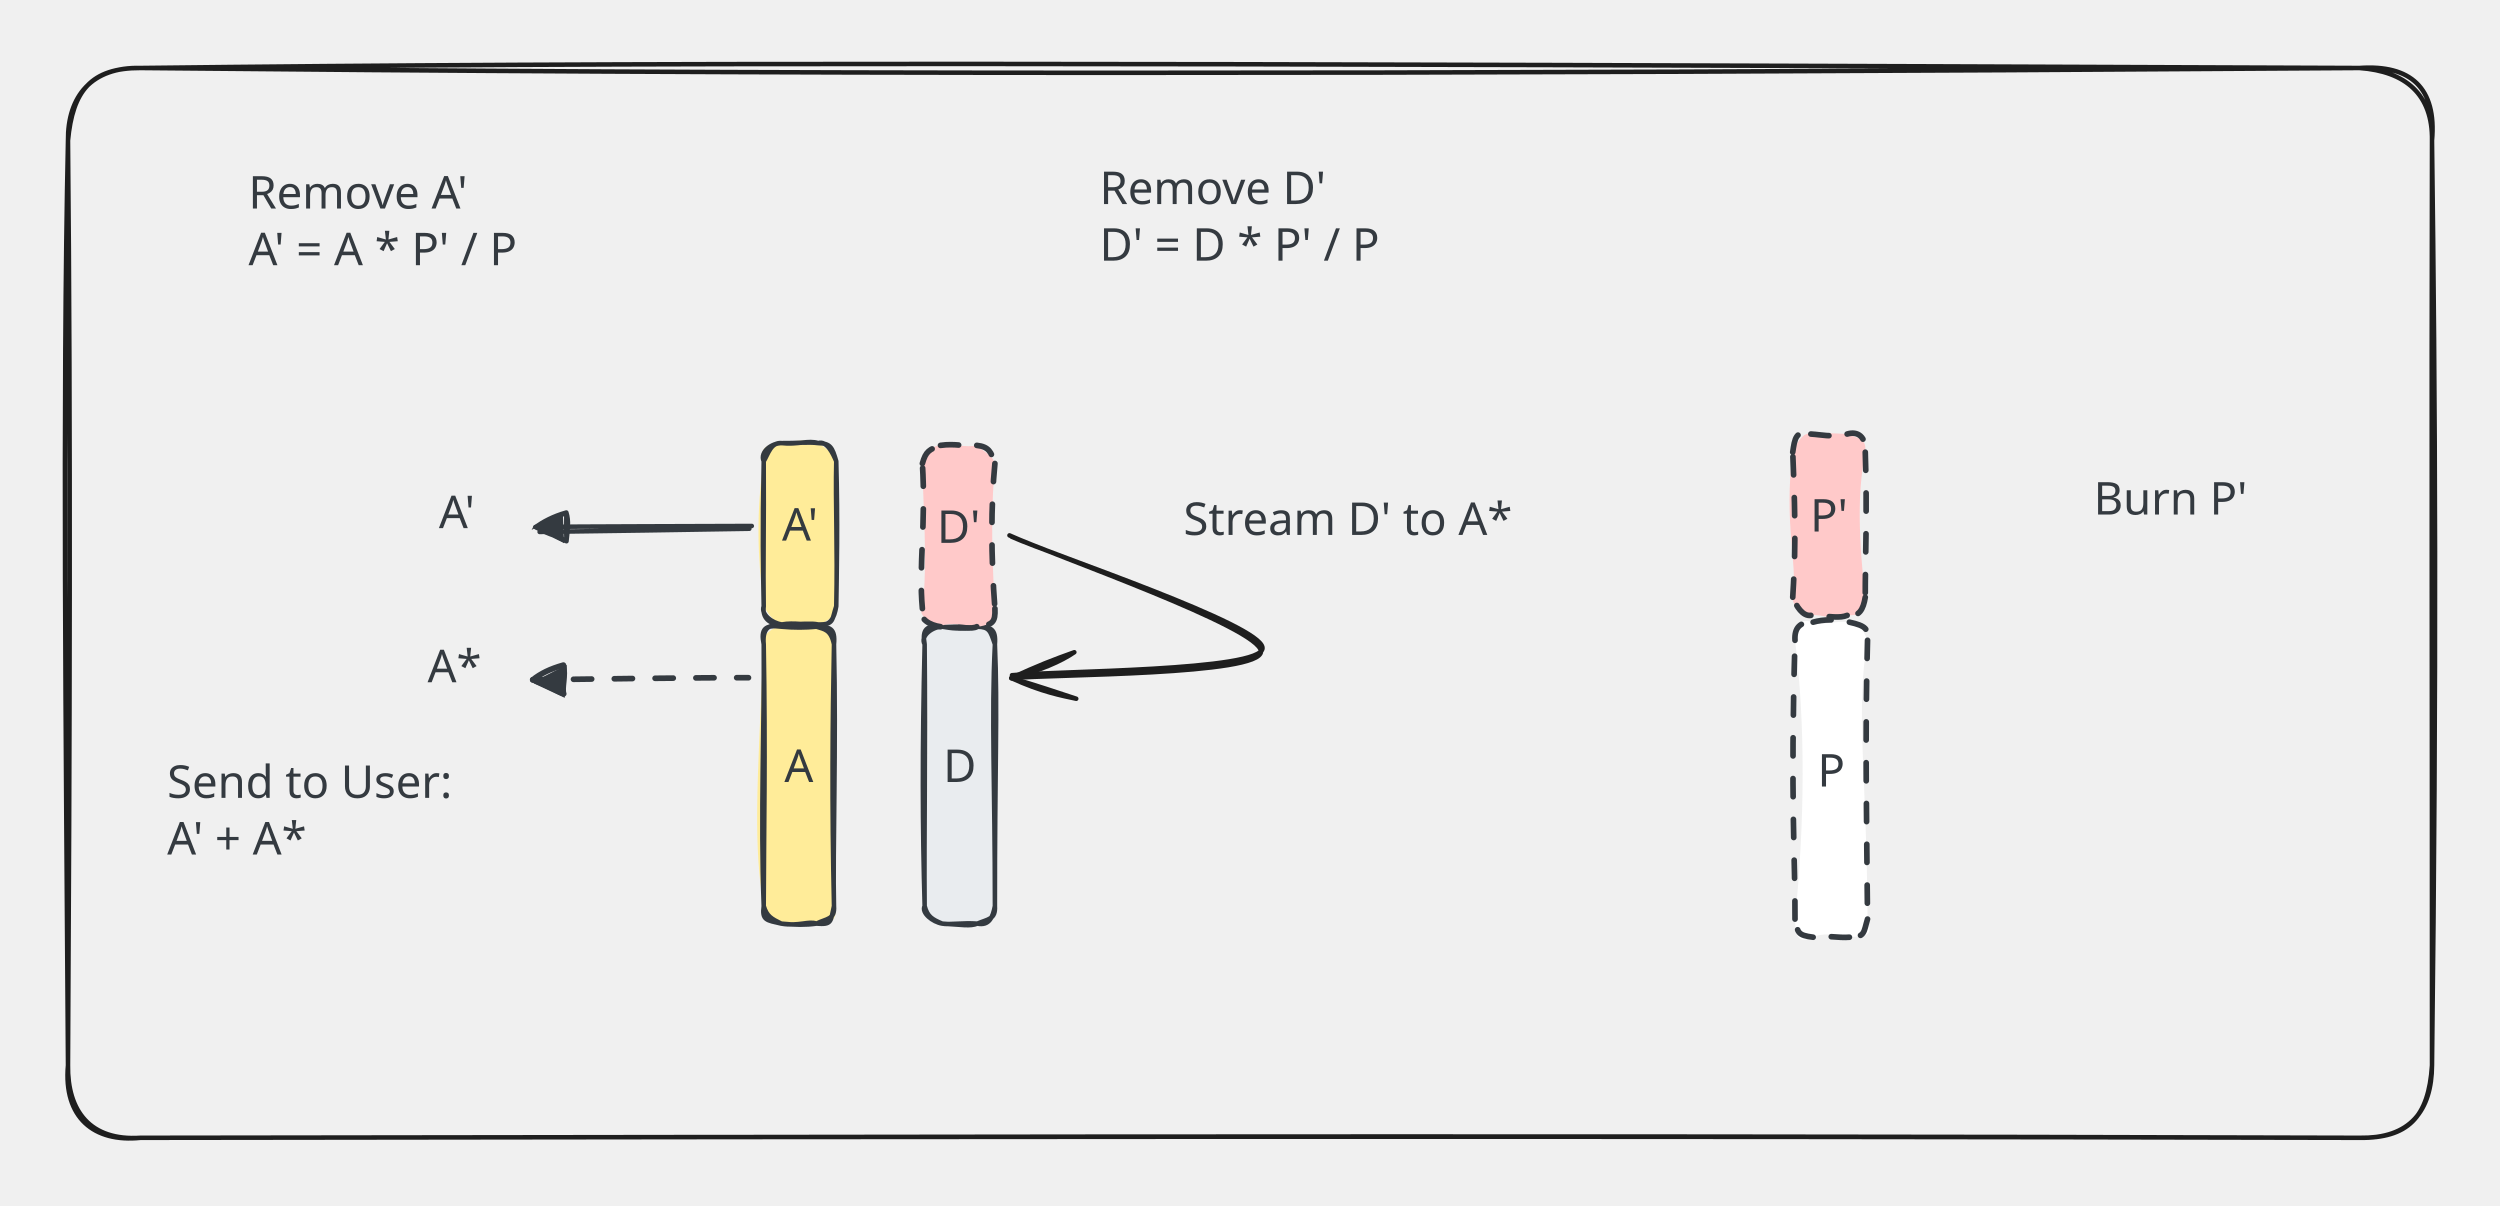
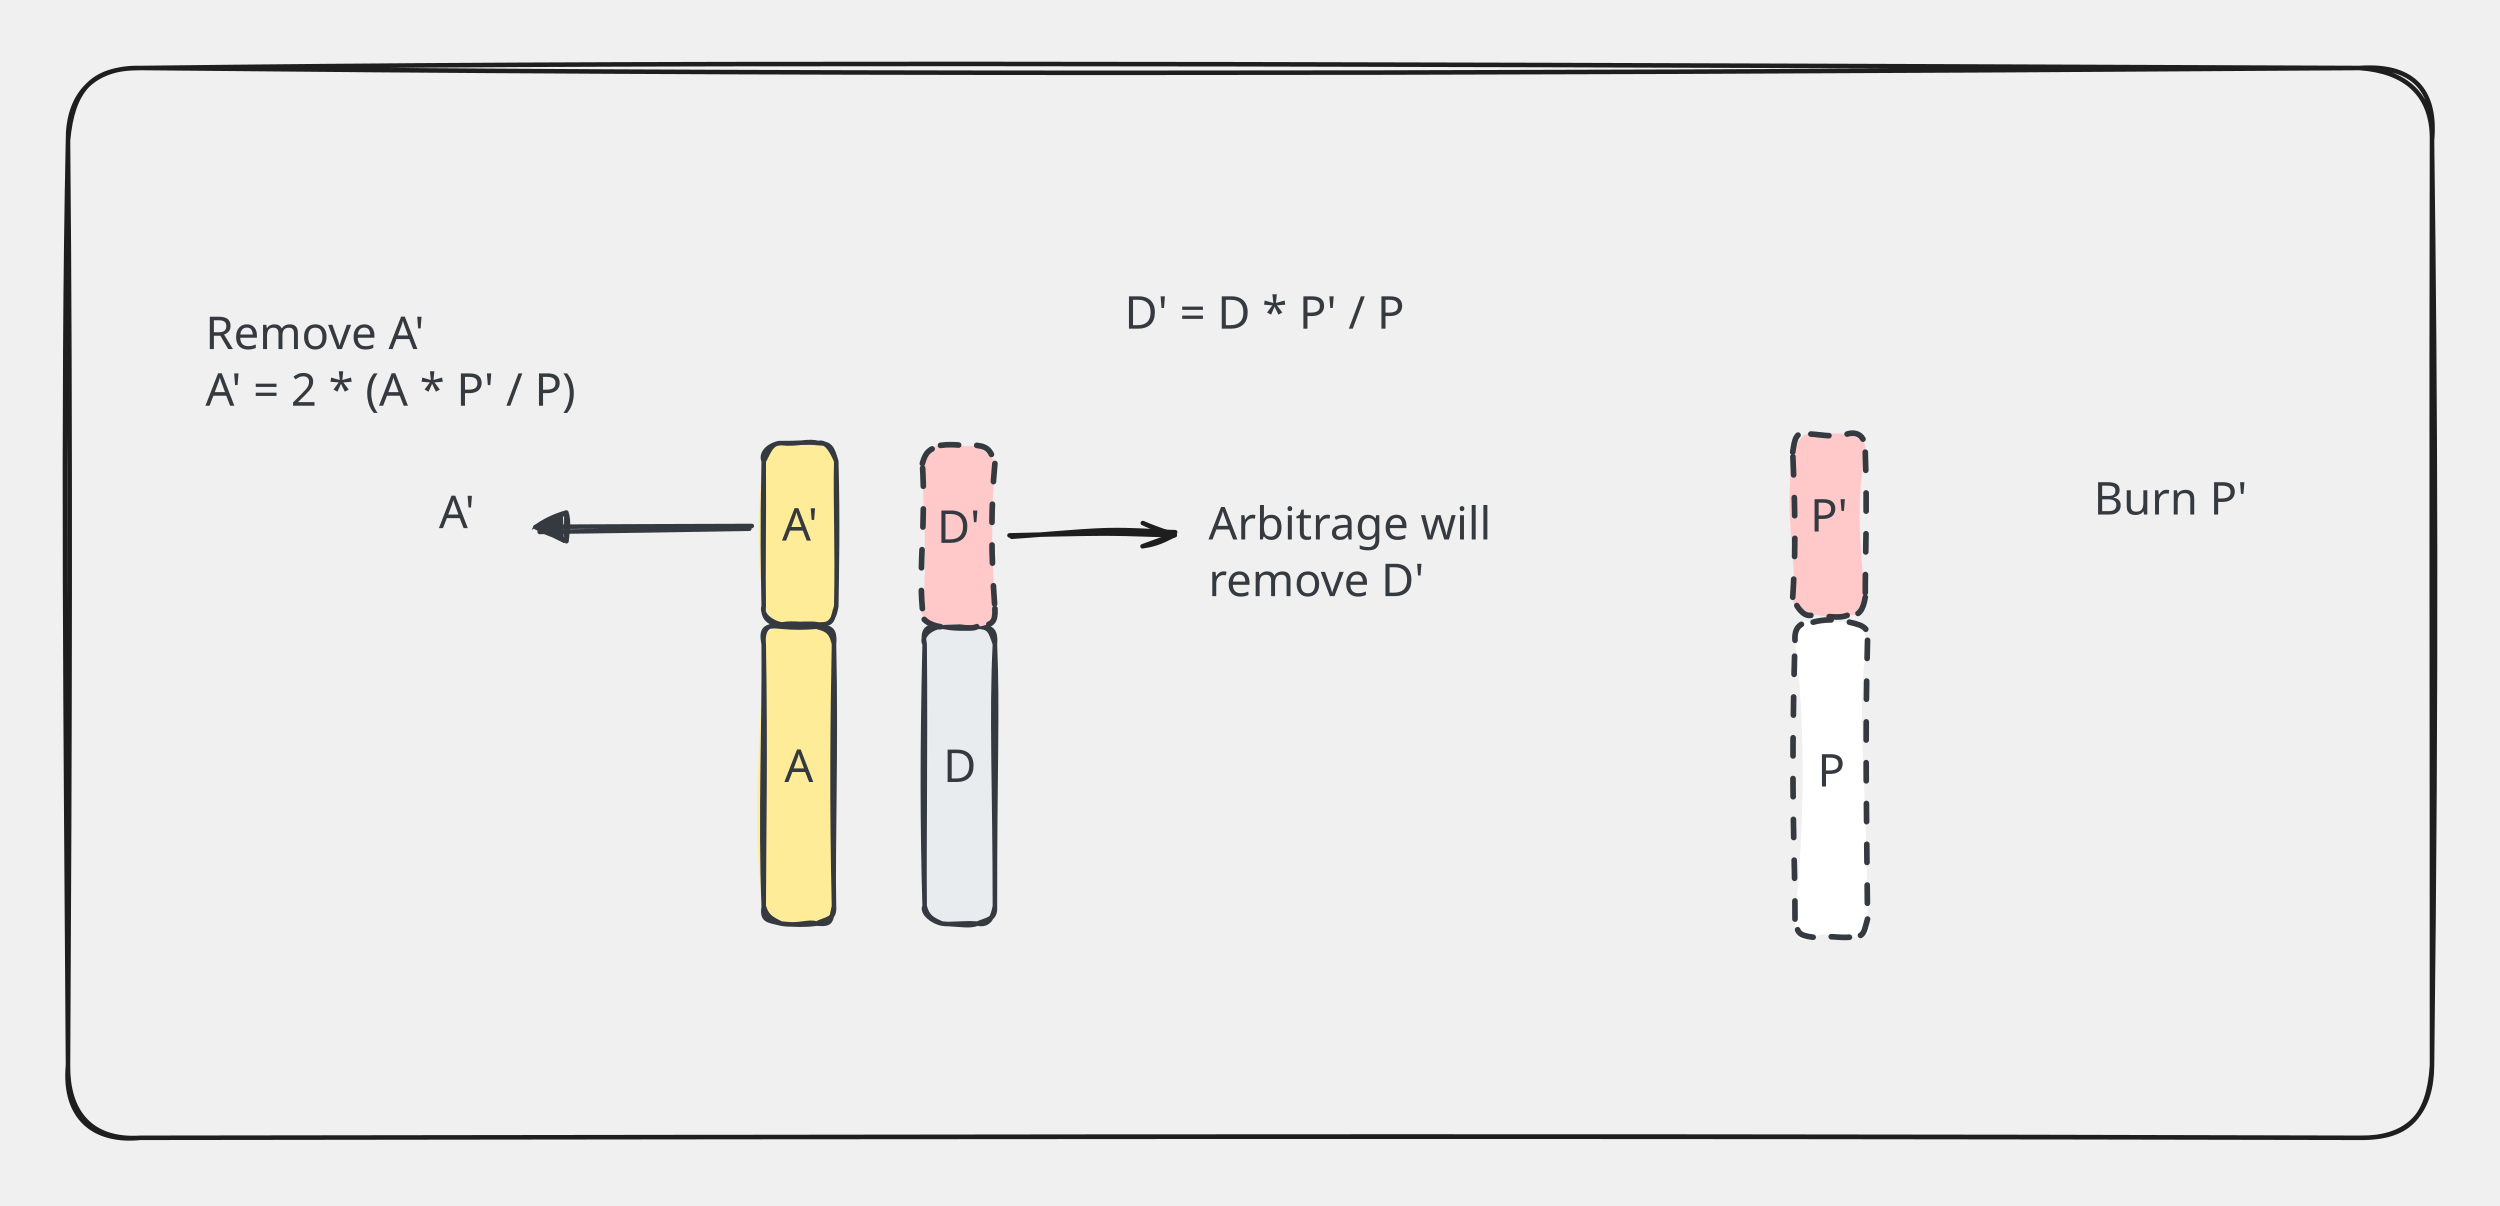
<svg xmlns="http://www.w3.org/2000/svg" version="1.1" viewBox="0 0 1103 532" width="2206" height="1064">
  
-   eyJ2ZXJzaW9uIjoiMSIsImVuY29kaW5nIjoiYnN0cmluZyIsImNvbXByZXNzZWQiOnRydWUsImVuY29kZWQiOiJ4nOVcXFtT4spcdTAwMTZ+91dQ7lx1MDAwN6v2XHUwMDE5M32/TNV5QNHR7Y1cdTAwMTGdUc/ZZUVcdTAwMTIgXG5cdIZ4wV3z3093VJJcdTAwMDBcdFx1MDAxMVx1MDAxM2TOMFUjdjrp1Z319bdu7T8rlcpqMOzbq18qq/Zj0+w6lm8+rH7S7fe2P3A8V11C4e9cdTAwMDPvzm+GPTtB0Fx1MDAxZnz5/Nns9422XHUwMDEzXFx53o3R9HrPt9ldu2e7wUB1/I/6vVL5J/w/NpBvN1x1MDAwM9Ntd+3whvBSNFx1MDAxNkR8vPXQc8NxmaRAXHUwMDEygcSogzOoqeFcdTAwMDLbUldbZndgR1d00+qPw1x1MDAwZSasfl9cdTAwMTNnW/y0L89cdTAwMWJcdTAwMDfgJlx1MDAxYbXldLuNYNhccqVcdTAwMWF4avLRtUHgezf2XHUwMDBmx1xuOq8rXHUwMDEwa0+7y/fu2lx1MDAxZNdcdTAwMWXo2cNRq9c3m04w1G1cdTAwMDCMWp+X4EslannUk8TAkJhIySlcdTAwMTVU4miy+n5C8Jgkm17X87Ukf2CCTVx1MDAwMlwiWa7M5k1bXHTkWlGfVstuSlx1MDAxOfV5eJlcdTAwMWaGXHUwMDA2iH8gXHUwMDE5denYTrtcdTAwMTNo2bVk8U/0olx1MDAwNnb4XG5cdTAwMTBcdTAwMDFEXHUwMDAwwaLV0uP3d61QXHUwMDE5/o7W3Td79q6+w73rduOL51ovi/eqNJHa4JeWn9FcdTAwMDR1/61xdYurXFxC7Vx1MDAwMvsxXHUwMDE4zTymJKc7SJ7v8W/V48Gg48F9XHUwMDFmXHUwMDFjev3VUb+fn6Y/9kXDju43rIutrabV/dFcdTAwMWVcXF+5ln1QS47yOr7p+95D7Lkv36Jluetb5rMuQ45cdTAwMDRHXHUwMDEwXHUwMDAyXHUwMDA0Y1xu0HXcm/E163rNm0j9V2JcdTAwMDJPwC4x/zi6cVx1MDAxYeAgXHUwMDEwhGktXHUwMDA0uVx1MDAxMTd9MZdcdTAwMWNx0lx1MDAxMFxcI45BKiBBScRJ9i7E2dJu2q1JxEFsQKhRJFx1MDAwNKVqhVx1MDAwNZpEXHUwMDFjouNcYoOQYyowheL9XHUwMDEwS1xcmMBSilpSXHUwMDBlMFx1MDAwNJDLt6hlJJXnXHUwMDA2XHLnSb9cdTAwMDNcdTAwMDRcdTAwMTKt22bP6Vx1MDAwZVx1MDAxM+8w1Fe1hNXVRFO167S12q42lai2n9DowFFcdTAwMTQ26tBzLCtOMk01jum4tr+bh1x1MDAxYzzfaTuu2T2ZXHUwMDE0Q83Y3lx1MDAxOW2LRuw1XZlcdTAwMDNbX9XtXCJcdTAwMTON2SRcdTAwMThTwjFMUsakIFxumbkhWe1ZJ7dcdTAwMTY78Fx1MDAwMvfycefI29nZxt+WXHUwMDFiklx1MDAxY8BcdTAwMTJJMFxyksWQIGFcZiBcZnF0869AgiZ9uiY36mFcXLbM4ffzXfNS7OclwcutXHUwMDFh7t6aXHUwMDBmONg7XHUwMDFlbPbEzbp1xotcIkEgkYhtXHUwMDE2ZZEgSFx1MDAwM1x1MDAxY8RcYiDA8Vx1MDAxYkhw+mIuOeKkwULEYcZcdTAwMDVcdTAwMTVyMSRIXHJcdTAwMTZCXHIr3mWSx2z/XGZcdTAwMTIkXHUwMDA0qW1cdTAwMDHh34hcdTAwMDNrJXHgXGZuXHUwMDE458DaXHUwMDAyOVx1MDAxMMX8vHFIXHUwMDEyqVx1MDAxOJJcdTAwMTJcdTAwMWHhY1x1MDAxNiTP7y7qQ2eXPv5o3zTaXHUwMDAyV/ltv7HckMz2XHUwMDA0MVx1MDAxYpekIE9cdTAwMTDNJkEuk1x1MDAxY1x1MDAxOG1cdTAwMTavZirmXHUwMDEyICnocpHgsypcXLiOaNS+0UHfrjfhyenRXHUwMDAzuDzJx1YpLDiLXFyl6/LGgfCsk9bxTsPabFx1MDAxZLdbjTd6glx1MDAxMMYgVlx1MDAxMlx0wlxmV5BihTqpuCE35KbPeskhx1xyrufJkYSUkSRcdTAwMGJiIVxy+i7QpfKgMFxi0WijmFx1MDAwMKr80Hw8KKnSXHUwMDBlSlxuXGK3/Co8WF0riVxiZ/DDhDO4tkgmpHK8NTJOibLViNKD3LC8ftzZsof0+yFcdTAwMDS3aHfweHHPe5eFwtIyXHUwMDA3XHUwMDFku2DrNJtcbt9cdTAwMWJcdTAwMTRtymZpVMiEUFx1MDAxMIlvnMtAhbMo6+joSp7ze/fr3cbQZOiWb/5cYq5/I39Q8V1cdTAwMWHmJFx1MDAwN5xcYlx1MDAxNLNtZkFu+mIuNVx1MDAxM3LAXGZcdTAwMTJcdTAwMDZFKVx1MDAwMoSwMcRJUFx1MDAxMlx1MDAxM1wiXHUwMDA1dFx1MDAxNKKNMySx2tryMCFkmDIgXHUwMDE4YO9cdTAwMDfZr0KFtbKocFx1MDAwNkFM+IRcdTAwMDVTYVx1MDAxYVwiMUlNXGZCoow1Lrl4g3G62fODjrm3eXax3+rtX3VPXHUwMDFmd8mSsyBcdTAwMDHYYKF1KpShymRsi9JcdTAwMGZAJYVFIaWG5IralJXBqYJ+XHUwMDA0slx1MDAxMSRpJOnIXHUwMDA1RIxywuBHWaeh21x1MDAwNFx0i6lN2ZA8tnvevV2prv3Xra5V/l2pVv6s1Ncqnyv1XHUwMDE0qHbtVpBcdTAwMDHUIJ46S6I0MYdxSOaRI1x1MDAxN1RcdJ5cdTAwMGaqgo23vkJVcMXfnOGowyykXHUwMDBlXHUwMDFmzJ3a7u350/Do6WJcdTAwMGLLb4+n7e0lRypXZiHU9iqhgFx0TJN+JFwicEyUgoDKXHUwMDE0eWo3XHUwMDEyXHUwMDExXHUwMDAyXHRgaFxud05cdTAwMDEqUKZcZlx1MDAxNKSAUM38OCVcdTAwMTDFrOtcdTAwMDXhtKbwUdP4qH0sTjPlKFx1MDAwMqfPRvY0K5enXHUwMDAyXHUwMDE1XCIgXHUwMDE55IDkN3OzXHUwMDAza0tp5lKd81x1MDAxM8p2QFxiMShw9JRnM1dcdTAwMWFCXHUwMDAwXG64QCxcdTAwMTGVKVx1MDAxMraSXHUwMDE4QvlcdTAwMTOAYqx2XHUwMDA2wKbQKzA4pEpcdTAwMGUpXHUwMDE0TKgyNMdBjIDgVGDEXHUwMDBiMIAnvUz00pLhZVx1MDAxNlx1MDAxObuMrbLpXHUwMDA3XHUwMDFijms5bnv8XHUwMDE227WiKzGRW17zblx1MDAxMC6Z8tKoZJRcdTAwMDJcdTAwMDRcdTAwMTGTJFxuk+nFMfv67cdaXsrWsqJBXHUwMDEzq9A1XHUwMDA3wabX6zmBmnDdc9xgXFzKcFx1MDAwNlVccr+ObYaPXHUwMDBlfGcs0KNmXHUwMDEy75G4v69cdTAwMWaadOOjb5VImcNfRt///jS1d6qi6c/6hI5Fj1uJ/5wrhIUxXHUwMDFkb33daFx1MDAxMFPGrIBvXGIsn93btf31xl3j8cT3r63O1YBUgyW3XGJ0KVVWXGKLijFZliiExbiuUFx1MDAxMkXkW1x1MDAwYk/mvKP+7tP0586KjPnffd81r2+d1lx1MDAxNZS9XHKHyFx1MDAwYvc0d1x1MDAwNCtcZlx1MDAxNCBGROnJnKz8KWdCMJ1Ez4256bNeam6HQEKDMVxyOdVZJJ1lLGh5uVx1MDAxY1x1MDAxYeZypHKcXHUwMDExx2RcbuSm5HKUY6TLXHUwMDAxf6OahnpZXHUwMDAxrFx1MDAxOfwwboXXXHUwMDE3mcvBMlx1MDAxZJVM8S9j4FxyTLhcdTAwMDXJaWfv62Vjd9BcdTAwMWZuWFx1MDAxZNKutYotNCqFXHRpZnHf+5zjVviZj1x0IZ7gPl35JVx1MDAwNIRFXHUwMDE03C4wfUP8bae7N1xcJ7e1wy1veCnqaC93OV9pNe1zbTLzkZ9MdWyZVOxcdTAwMDdlLFx1MDAxMDJcdTAwMGJl01x1MDAxN3PZuY9cdTAwMWHKylcgI0j5rzLJfkS+z9zMKGpHYfZGuctcdTAwMDAp11lOgmxK9lx1MDAwNksoqD7t8Fx1MDAxYpFfSdw3g1x1MDAxMSa4b0G5m3T3T1x1MDAxZoJcdTAwMDBM7a/5I8KH93D47TSg91x1MDAwN43vXHUwMDBmu+Dhr3NcdTAwMDe0lp31XHUwMDEwpFx1MDAwNoEpxigvXHUwMDA3jlx1MDAxY1x1MDAxOVgnbpSGY6LUO1dVXHUwMDExx1xmI4Fj++NcdTAwMDeAkUCIXHUwMDE2XHUwMDE3XHUwMDBm3rjz3cr85ui84d+JYUuFIE1lRFx1MDAwNChXjCBBfkrc/sts3Fx1MDAxZN0/7Z9cdTAwMDXr9f7BLu6ftTtLXHUwMDBlQcy4wYlCoKJcdTAwMWFcdTAwMGVcdTAwMDWPVlffT0FJ2VNMXHKuOVx1MDAxMSpmXGad/0lcdTAwMTBOJmUwx2pT5PKjQFx1MDAxOMZtmVx1MDAxNFx1MDAxOMeVs1RcdTAwMTA2bNeqXHUwMDA0XuV0YPtfwsTlvyrVP1x1MDAxN5uQmSVDXHUwMDExyZhM95Ck8yTAXHUwMDE4KLVg+Sv9SOsrY3V6cuRs4mNrS17cXGbN2+W2WzHCz7VcdTAwMDZYIFx1MDAwMCUgSaKEkmVEbaCt/2XCNPBNd9A3faX+U6BcdTAwMWFcdTAwMWZuXHUwMDA0Tlx1MDAxMqutfDVYJWFcdTAwMTRcdTAwMTFWSrIlh0+YxpxcdTAwMDIoXHUwMDE1Udwt41xu+1x1MDAxZfcqPXGYdWiYSqb2WZhfUbPrXHUwMDA1l1JROZZcdTAwMDaJK2rSv1x1MDAwMqhMPYVwUk3ZhJZcIohcdTAwMDBCTOClzFx0qkVjb1DT2GImcoIxwVx1MDAxMlx1MDAxObzsXCK2SpQnXFxcdTAwMDfKZaVcdTAwMWNSXHUwMDA2sU5cdTAwMDDzKF5bec1cdTAwMTOqTUfbXHJcZjGodJuJiamnJSNcdTAwMTNcImWftUqKxKCk6v0hqb1iQd8u0Vx1MDAxY6nJ8fRqXCJtObZcdTAwMTNcdTAwMTSal4zps/7QmTckXHUwMDFlz1DUfSX+882bmrKD0zY1+pxJXHUwMDE2+YshsoNoy2khU1xmMqohXHUwMDE03/1cItVcdTAwMTCQXHUwMDExZeCLckru37vxYVx1MDAwNuaqSJynXHUwMDE4XCKx/2T/vYNKvHRCrVx1MDAxZiNcdTAwMDIoj1C5IYzJWKeX/aeIXHLn/7dcdTAwMTZcIs1cdCexrMPEXHUwMDAxO2UxcTVofrPJdbZ625dHXHL3WnbBef/p4vT+a7FcdTAwMDfsSqhhXHUwMDE2PKuGXHUwMDE5x3bYjz9gp5M/ymun4EPdcISBeItFXHUwMDFmSVXoXHS7klxc7qJP0qVCj6RcdTAwMWaiI1JcYsaAzFx1MDAwZr3bh63t00v41EA7XHUwMDA3N1Kce0fA/r700ENZ0Iufpi/0RFx1MDAwZjZcYtaVXHJMJ4WEXHUwMDE0ueohOMGQgVwi/pLY/MDDQrLFxb9cdTAwMTZcdTAwMWTrenNcXGte4NH0mJaUiDC1I+c3q1x1MDAxZtfd696GS+v2ztXlnrPdfTzubS458Fx1MDAwNGRcdTAwMTmnXHUwMDAxsCjHkIaMXHUwMDFhXFxcdTAwMDNcdTAwMGYg9Vx1MDAxOJ7vXHUwMDFjXHUwMDFkYFx1MDAxYXiF/PGi+XFH1Vx1MDAwNrW4QzuNwLfNXqW2plx1MDAwM79cdTAwMGJcdTAwMGY4p1xy/iZErryYuatmv99cYtRqjrxcdTAwMDD1+lx1MDAxY+tlSVwiQVbvXHUwMDFk+2EjO+q08oJ0XHIpO/SEfq78/Fx1MDAxZk99pl4ifQ==
+   eyJ2ZXJzaW9uIjoiMSIsImVuY29kaW5nIjoiYnN0cmluZyIsImNvbXByZXNzZWQiOnRydWUsImVuY29kZWQiOiJ4nOVbWVPbSlx1MDAxNn7nV7iYh8xMXHUwMDA1pfclVfNcdTAwMDBcdTAwMThcdTAwMDLDXHUwMDFhXGYhMPdcdTAwMTYlLNlcdTAwMTbIkpGEsXMr/326XHUwMDA1WIst2YDMKFx1MDAxM1OF7VZLOqd1vv7O5r9WXHUwMDFhjdVoPLBXPzdW7VHbdFx1MDAxZCswXHUwMDFmVj/q8aFcdTAwMWSEju+pQyj+XHUwMDFl+vdBO57Zi6JB+PnTJ3MwMLpOdO37t0bb7z+eZrt23/aiUE38j/reaPxcdTAwMTX/T90osNuR6XVdOz4hPpTcXHUwMDBiXCKZXHUwMDFmPfS9+L6QUoK5hFx1MDAwMkxmOGFT3S+yLXW4Y7qhnVx1MDAxY9FDq+eHPUzY8bApvm/xs4G8aFx1MDAxZIDb5LZcdTAwMWTHdVvR2I3FXG59pX1yLIxcdTAwMDL/1j53rKj3vFx1MDAwNKnxorNcdTAwMDL/vtvz7FCrXHUwMDBmJ6P+wGw70ViPgUT4xzX43EhGRupcdTAwMWLDwJCYSMkpXHUwMDE1VGIxOarPJ1x1MDAwNOck2fRdP9CS/FxyXHUwMDEzbFx1MDAxMpDIcm22b7tKIM9K5nQ6dlvKZM7Dk35cdTAwMThcdTAwMWEg/YJkMqVnO91epGXXkqVfPFx1MDAxMcWOXHUwMDFmXHUwMDAxXCKAXGIgWLJa+v6DXSu2hj+TdVx1MDAwZsy+vavP8O5dN714nvW0eM9Wk9hccn5cdTAwMWH5mSio52/l7S1tc1x1MDAxObuL7FE00TxlJGc7SF7s8a/rJ2HY8+F+XHUwMDAwXHUwMDBl/cHqZN7Pp0+J+PdcdTAwMDPLfLQ5yJHgiCmNIU9cdTAwMWWU63i3ed1cXL99m5jpSkqRKXxk5EzDkFx1MDAxNCGDXHUwMDAyhlx1MDAxMMBALFxmjNk611x1MDAxY1x1MDAxONJcdTAwMTBcXFx1MDAwM4NBKiBBWWBI9iZg2NJu251pYEBsQKiNXVxiSqlcdTAwMDRcdTAwMDJNXHUwMDAzXHUwMDAz0TxcdTAwMTAg5JhcbkyheDtcdTAwMTIyXHUwMDA3pky+SqtMpPK9qOX80M9cdTAwMDCBzOi22XfcceZcdTAwMTnG5qqWcH01M7TuOl1ttattJapcdTAwMWRkXGY6clx1MDAxNNVMJvRcdTAwMWTLSpNBW93HdDw72F1kXHUwMDBm91x1MDAwM6freKZ7Oi2G0tjemexeRuoxXZuhrY/qcVFcbsZyslwiND/6XGZJxLlcdTAwMDCcvlx1MDAwMJLrfev0zmJcdTAwMDd+5F2Ndo78nZ1t/LXekORcdTAwMDAukauKIFlccldcdTAwMTHGXHUwMDAwwlx1MDAxMCcn/1xuXFxl0lx1MDAxZjfkVl2My445/naxa16J/Vx1MDAxN3JcdTAwMTVcdTAwMTFcZqQxslx1MDAxNK6CRcDgSGImOVlcdTAwMWNcdTAwMTizda45MKTBYmBgxlx1MDAwNVx1MDAxNTJcdTAwMGKMZXFcdTAwMTU1WIxcYqzoUa0x4tPAmOYqQpBCL8K/XHUwMDExVTWXRFVztvA8VTXfkapQWVxcxYBcbqpwyirnQfLi/vJ47OzS0Xn3ttVcdTAwMTV4nd9cclr1hmR5XFyFWV6SiuIqNJ+ruMxSVfKgnr1JXHUwMDE19Vx1MDAwMiRcdTAwMDWtXHUwMDE3Vz2awqXniFbzK1xyXHUwMDA39nFcdTAwMWKenlx1MDAxZD2Aq9MsdT1cdTAwMWKoXHUwMDE5XHUwMDA0/kOKrD7Ovu48XHUwMDBllJ7HW1x1MDAwN8K3TjsnOy1rs3PS7bRqXHUwMDE4r8HigFxyYoZcdTAwMDXBXGaQhSE3W+uaQ45cdTAwMWJcdTAwMWNqyCGpNlx1MDAxOZJlQSykQd9cdTAwMDS6Qlx1MDAxZVx1MDAxNFx1MDAwNiFcdTAwMWFtXHUwMDE0XHUwMDEzQFW4uFx1MDAxOFx1MDAwZkqqrIOSXG6SXHUwMDE3v1xuXHUwMDBmrn9YXHUwMDEyXHUwMDExzuGHqZjtw3syISv0TVXELqSK8lx1MDAxNyfCm9HOlj2m31x1MDAwZSG4Q7vh6HLI+1eVotIyw55dsXNazoRvzTC2ZXtpTMiEgFxcMl6Bs/qOUdvR0bW84EPvy/3G2GTojm+eRzfzifDx5KutJnbvzFx1MDAwN1x1MDAxY+2dhJt9cbtmfeeLXHUwMDExbG2YkFx1MDAxNjIhIVxmUITI4kQ4ezFrTYRcdTAwMWMwg8SpS4qA0jiHOFx0lkSESFx1MDAwMVx1MDAxZMVo40yF3TKVripLXjKsXCJcdTAwMDLBXHUwMDAwezvIflx1MDAxNSZsLotcdOdcdTAwMTDEVEhYMVx1MDAxM1x1MDAxNiGSXHUwMDAwnFx1MDAxZp0kaNQmXHUwMDBiKeKLk6Dc7Fx1MDAwN1HP3Nv8frnf6e9fu2ejXVJzXHUwMDEyVO63wWLfVCg3lUmarEeMSbAkRD7naFx1MDAxOFx1MDAwNJgqp3hGOYEmkk5cdTAwMDJAxCgnXGb+Rr7pid33h3Zj/cNcdTAwMWbe+ofGv1x1MDAxYajxz8bf19W/41x1MDAwZo1PjeN/XHUwMDE04NW1O1FcdFqjdJUrXHUwMDBi1YwmeVxcLi7NQqgl+JWoLaw3QIawRJyjxYl0/GDuNHfvLn6Mj35cXG5h+XV01t2uOWy54kqofVdCXHUwMDAxU+56NqREy0qsMkWkOqJUflxuJIChxXhcdTAwMTQgSqAgXHUwMDE1ZG1eXHUwMDBmWol5Ku5ePo0qbDQnsHhfjFx1MDAxNt68XG5cIn10rWf5tpznRyc1QJ35QEgsXHUwMDBlyfJkWi19W6rLcYJxqTRlUODkKo++rTSEXHUwMDAwXHUwMDE0cIFYJlx1MDAxM1MlPiUxXHUwMDA0XHUwMDExXGJQjFx1MDAxMYGAJbvAXHUwMDA0nsDgkCo5pECQUFxiXHUwMDEyMZ97V4DgVOC031NhaImeRkpCy6VQb1x1MDAxOJlBtOF4luN186fYnpVcdTAwMWNJidzx2/dhvGSAXHUwMDEzKlx1MDAxOaVcdTAwMDBBxCRJUmN6ccyBfvqpkafOr7JcZtDUKrhmXHUwMDE4bfr9vlx1MDAxMymFj33Hi/JSxlx1MDAxYaxr9PVsM750XHUwMDE0OLnkjtIkPSNz/kBfNFx1MDAxYrsnn1x1MDAxYYkxx18mn//8OHN2oaHp19qUjSWXW0m/vypthTHLjyb7XGZcdTAwMDdcbj5i8ZLq96Hd3F9r3bdGp0FwY/WuQ7JcdTAwMWXVnPohUC57Sd6KipwsNcpbMa6bh0RcdTAwMTU11spcdTAwMGI450fDXHLrcmurbbnn3fDm2rPsg6QymTHQilxuOMG3IPDMmzunc1xyZX/DIfLSO6th2qq0ZqqiMSDTVjtcdTAwMGZzs7WuNbdrXHJccsY05NRkkVx1MDAwYpFcdTAwMDVdXv2GxvVcdTAwMWJcdClFXHUwMDFjk1x1MDAxOZCbUb9cdTAwMTFcdTAwMWPoTr3fqI/heFlZqzn8kPe8j9+zfoNlISo5xpAoXHUwMDBlXjx1tVx1MDAwNclZb+/LVWs3XHUwMDFjjDesXHUwMDFl6TY71fZcdTAwMTYthVxiaWnbXHUwMDFkzMnyUlwi1K/XXHUwMDExIcRT1IdcdTAwMDBXnlx0hFW0wr5jyYZcdTAwMDTbjrs3XiN3zcMtf3wljtHe/qIlmzdQam24T1x1MDAxNoa1unlBXHUwMDAxTbwgrp29mnXnPmooL1+hjCBcdTAwMTW/yiz7XHUwMDEx+TZ3s6TfXHUwMDFjxSVcdTAwMWJcdTAwMTUuXHUwMDAzpEJnOY2yXHUwMDE5qSYsoaBcdTAwMTCC3yhBXFyUXXor982hhCnue5+CTUn4XHUwMDA3pa4pYkSThz9cdTAwMGaPh0M4/npcdTAwMTbR4UHr28MuePj3hVx1MDAwMzp1pz1dOyGwwFx1MDAxOeXLgSNHXHUwMDA25rp9XHUwMDFjUUwgl1x1MDAwYnVcdTAwMTJxtUFcIoFTdZz/ezBu3Fx1MDAwN17j9e7oa1O+U7dduvdJimFIIFW2wvHiMCSdL4xcdTAwMWTT0yNnXHUwMDEzn1hb8vJ2bN7Vm1x1MDAxNjHChtSIwFx1MDAwMlx1MDAwMb3zZHFcYiUrXHRcbqGt/0qRXHUwMDE4XHUwMDA1plx1MDAxN1x1MDAwZcxAWcxcZnJM325cdTAwMDJAwlPqP/GhJIxcIsKWkstdwOd8N/etsCyBU1FB3lA5RIwg8lx1MDAwMr4o70GqpaFyLFxykjbUrPtcdTAwMDbQXHUwMDEy7ZRnQyVcYqeNdspkXHUwMDExRFx1MDAwMCnzwHWsP1xigVNb6evrXHUwMDBmKcEy1YLyLplGpiZcdTAwMDFcdFBcdTAwMDZMuVxu9SWRyvFNTXssSqgtiCg3gSFcdTAwMDapZExM6V5U+cjINFrzbvpcdTAwMWJcdTAwMWU9tneur/acbXd00t+cLVx1MDAxM1buXHUwMDAxXHUwMDExTFx1MDAxYpty2fmUQLrpg1Ld9SFcdTAwMTgj6tO0SK8ohOSLOZlcIkluY6i0XG6Srlx1MDAwMzVcdTAwMWFraN78QjjEp0NcdTAwMDNcdTAwMDKM1LoxIVVcdTAwMWNcdTAwMDNcdTAwMTBOrreSfn9xt1x1MDAwNCzslqDKNJRcdJHFs7ees9XfvjpqeTfSXHUwMDA1XHUwMDE3g1x1MDAxZpdnwy/Vtt9X7zFcdTAwMTPBS3ucUlx1MDAwMfz/vv1e54lU5EvBb+Q1XHUwMDE39t8vqUOi6j77XCLkUVrsfFx1MDAwMFx1MDAwMVx0gfhcdTAwMDWFk/KNuJ7QXHUwMDEziJf0KeHUXHUwMDBmQqtNXHUwMDFl8cfKidBcdTAwMDSIYKpcIlxc1l1cYlx1MDAxOCdcdTAwMThW8lPocuRNNvZ3b3PXXHUwMDBlXGZO2/5ycVx1MDAxZFxcO8pB7NqNXHUwMDA3ZZyNP7zgsX2wsMt4WXhfQI5cdTAwMTf1K648rfKqOVx1MDAxOLRcIrXGXHUwMDEz/0mZjGM9LVRcItPq0LFcdTAwMWY2yr3nlaf9RVx1MDAwM9mOvdefKz//XHUwMDBi7Vx1MDAwYtCaIn0=
  <defs>
    <style class="style-fonts">
      @font-face {
        font-family: "Virgil";
        src: url("https://unpkg.com/@excalidraw/excalidraw@undefined/dist/excalidraw-assets/Virgil.woff2");
      }
      @font-face {
        font-family: "Cascadia";
        src: url("https://unpkg.com/@excalidraw/excalidraw@undefined/dist/excalidraw-assets/Cascadia.woff2");
      }
      @font-face {
        font-family: "Assistant";
        src: url("https://unpkg.com/@excalidraw/excalidraw@undefined/dist/excalidraw-assets/Assistant-Regular.woff2");
      }
    </style>
  </defs>
  <rect x="0" y="0" width="1103" height="532" fill="transparent" />
  <g stroke-linecap="round" transform="translate(336.955 276.5) rotate(0 15.5 65.5)">
    <path d="M7.75 0 C10.82 2.24, 16.83 0.43, 23.25 0 C27.61 3.3, 32.81 1.47, 31 7.75 C27.83 43.41, 32.73 81.36, 31 123.25 C34.22 130.12, 25.16 133.54, 23.25 131 C16.83 131.97, 9.41 131.24, 7.75 131 C1.21 132.25, 1.52 125.95, 0 123.25 C-4.54 97.31, -3.13 72.18, 0 7.75 C-1.45 3.4, 5.41 -0.46, 7.75 0" stroke="none" stroke-width="0" fill="#ffec99" />
    <path d="M7.75 0 C11.56 -0.88, 16.22 0.84, 23.25 0 M7.75 0 C13.55 0.53, 18.39 0.49, 23.25 0 M23.25 0 C26.84 1.13, 29.66 1.28, 31 7.75 M23.25 0 C29.15 -0.01, 31.68 0.64, 31 7.75 M31 7.75 C30.34 42.1, 29.98 77.73, 31 123.25 M31 7.75 C32.03 52.84, 30.44 98.77, 31 123.25 M31 123.25 C29.46 130.39, 30.03 131.51, 23.25 131 M31 123.25 C31.47 129.33, 27.74 128.7, 23.25 131 M23.25 131 C19.96 129.68, 15.48 132.3, 7.75 131 M23.25 131 C18.63 131.68, 13.85 131.61, 7.75 131 M7.75 131 C1.29 129.49, -0.88 129.62, 0 123.25 M7.75 131 C3.4 128.85, 1.36 127.82, 0 123.25 M0 123.25 C-1.55 83.18, 0.32 43.23, 0 7.75 M0 123.25 C0.08 90.22, 0.84 57.49, 0 7.75 M0 7.75 C-0.61 1.62, 1.72 -1.9, 7.75 0 M0 7.75 C-1.37 1.08, 0.45 -0.95, 7.75 0" stroke="#343a40" stroke-width="2" fill="none" />
  </g>
  <g transform="translate(345.895 329.5) rotate(0 6.56 12.5)">
    <text x="6.56" y="0" font-family="Virgil, Segoe UI Emoji" font-size="20px" fill="#343a40" text-anchor="middle" style="white-space: pre;" direction="ltr" dominant-baseline="text-before-edge">A</text>
  </g>
  <g stroke-linecap="round" transform="translate(407.955 276.5) rotate(0 15.5 65.5)">
    <path d="M7.75 0 C13.09 2.5, 21.09 -0.92, 23.25 0 C29.04 -1.88, 30.5 0.49, 31 7.75 C35.85 40.92, 29.37 73.22, 31 123.25 C33.36 128.2, 31.04 130.02, 23.25 131 C17.11 131.97, 14.28 129.09, 7.75 131 C0.12 132.83, -0.65 124.94, 0 123.25 C-0.25 86.79, 4.03 48.23, 0 7.75 C-1.91 1.36, 0.14 -1.01, 7.75 0" stroke="none" stroke-width="0" fill="#e9ecef" />
    <path d="M7.75 0 C12.03 0.67, 14.59 1.32, 23.25 0 M7.75 0 C12.68 0.36, 18.3 -0.59, 23.25 0 M23.25 0 C29.05 -0.01, 31.59 0.89, 31 7.75 M23.25 0 C28.6 0.15, 28.95 1.73, 31 7.75 M31 7.75 C32.23 35.53, 30.96 64.53, 31 123.25 M31 7.75 C29.4 39.76, 30.98 70.05, 31 123.25 M31 123.25 C31.41 129.21, 27.83 129, 23.25 131 M31 123.25 C30.02 128.29, 28.48 132.04, 23.25 131 M23.25 131 C20.08 132.29, 16.51 131.49, 7.75 131 M23.25 131 C16.72 130.54, 10.86 131.59, 7.75 131 M7.75 131 C3.29 129.13, 1.19 127.89, 0 123.25 M7.75 131 C3.6 130.31, -1.57 126.24, 0 123.25 M0 123.25 C-0.28 90.13, 0.45 57.52, 0 7.75 M0 123.25 C-0.99 88.99, -1.11 54.74, 0 7.75 M0 7.75 C-1.19 1.28, 0.72 -0.82, 7.75 0 M0 7.75 C-2.13 3.98, 3.68 -0.11, 7.75 0" stroke="#343a40" stroke-width="2" fill="none" />
  </g>
  <g transform="translate(415.655 329.5) rotate(0 7.8 12.5)">
    <text x="7.8" y="0" font-family="Virgil, Segoe UI Emoji" font-size="20px" fill="#343a40" text-anchor="middle" style="white-space: pre;" direction="ltr" dominant-baseline="text-before-edge">D</text>
  </g>
  <g stroke-linecap="round" transform="translate(336.955 195.5) rotate(0 16 40)">
    <path d="M8 0 C14.77 -1.41, 20.13 -1.58, 24 0 C28.34 2.81, 32.3 5.89, 32 8 C33.32 30.01, 33.58 51.49, 32 72 C32.99 74.11, 29.37 78.63, 24 80 C16.68 81.27, 12.77 77.02, 8 80 C3.49 77.93, 2.46 75.89, 0 72 C-2.81 50.12, -3.35 29.68, 0 8 C-3.1 0.28, 5.5 0.06, 8 0" stroke="none" stroke-width="0" fill="#ffec99" />
    <path d="M8 0 C14.5 0.8, 20 -1.41, 24 0 M8 0 C13.96 0.1, 19.64 -0.57, 24 0 M24 0 C29.49 0.13, 30.22 1.92, 32 8 M24 0 C27.91 -1.26, 30.64 4.81, 32 8 M32 8 C31.56 26.62, 32.6 46.58, 32 72 M32 8 C32.72 33.91, 32.22 58.03, 32 72 M32 72 C31.15 77.23, 29.39 80.9, 24 80 M32 72 C30.03 77.65, 31.25 80.22, 24 80 M24 80 C19.42 80.44, 13.27 79, 8 80 M24 80 C20.69 79.35, 17.29 79.89, 8 80 M8 80 C3.55 79.4, -1.37 75.44, 0 72 M8 80 C2.28 79.97, -0.64 77, 0 72 M0 72 C-0.29 55.36, 0.18 35.74, 0 8 M0 72 C-0.32 55.24, -0.65 39.38, 0 8 M0 8 C-1.85 3.88, 3.62 -0.1, 8 0 M0 8 C1.96 4.85, 3.13 -0.52, 8 0" stroke="#343a40" stroke-width="2" fill="none" />
  </g>
  <g transform="translate(343.735 223) rotate(0 9.22 12.5)">
    <text x="9.22" y="0" font-family="Virgil, Segoe UI Emoji" font-size="20px" fill="#343a40" text-anchor="middle" style="white-space: pre;" direction="ltr" dominant-baseline="text-before-edge">A'</text>
  </g>
  <g stroke-linecap="round" transform="translate(406.955 196.5) rotate(0 16 40)">
    <path d="M8 0 C11.03 -1.08, 20.14 1.21, 24 0 C25.96 2.13, 31.06 4.25, 32 8 C30.6 25.24, 30.2 42.05, 32 72 C31.23 78.12, 28.71 79.73, 24 80 C16.86 78.67, 9.77 78.19, 8 80 C0.32 76.65, -1.48 74, 0 72 C2.51 52.34, 0.18 25.03, 0 8 C3.3 4.48, 1.55 0.63, 8 0" stroke="none" stroke-width="0" fill="#ffc9c9" />
    <path d="M8 0 C14.65 -0.95, 18.44 0.64, 24 0 M24 0 C29.32 0.59, 30.31 2.83, 32 8 M32 8 C30.19 26.53, 30.25 49.11, 32 72 M32 72 C32.27 77.93, 31.09 79.37, 24 80 M24 80 C21.93 81.16, 17.11 80.21, 8 80 M8 80 C3.46 79.41, -2 76.48, 0 72 M0 72 C-1.73 53.42, 1.65 34.47, 0 8 M0 8 C1.5 2.55, 3.13 1.77, 8 0" stroke="#343a40" stroke-width="2.5" fill="none" stroke-dasharray="8 10" />
  </g>
  <g transform="translate(412.495 224) rotate(0 10.46 12.5)">
    <text x="10.46" y="0" font-family="Virgil, Segoe UI Emoji" font-size="20px" fill="#343a40" text-anchor="middle" style="white-space: pre;" direction="ltr" dominant-baseline="text-before-edge">D'</text>
  </g>
-   <g transform="translate(109.635 76.5) rotate(0 77.99 25)">
+   <g transform="translate(90.635 138.5) rotate(0 107.8 25)">
    <text x="0" y="0" font-family="Virgil, Segoe UI Emoji" font-size="20px" fill="#343a40" text-anchor="start" style="white-space: pre;" direction="ltr" dominant-baseline="text-before-edge">Remove A'</text>
-     <text x="0" y="25" font-family="Virgil, Segoe UI Emoji" font-size="20px" fill="#343a40" text-anchor="start" style="white-space: pre;" direction="ltr" dominant-baseline="text-before-edge">A' = A * P' / P</text>
+     <text x="0" y="25" font-family="Virgil, Segoe UI Emoji" font-size="20px" fill="#343a40" text-anchor="start" style="white-space: pre;" direction="ltr" dominant-baseline="text-before-edge">A' = 2 * (A * P' / P)</text>
  </g>
-   <g transform="translate(485.155 74.5) rotate(0 80.47 25)">
-     <text x="0" y="0" font-family="Virgil, Segoe UI Emoji" font-size="20px" fill="#343a40" text-anchor="start" style="white-space: pre;" direction="ltr" dominant-baseline="text-before-edge">Remove D'</text>
-     <text x="0" y="25" font-family="Virgil, Segoe UI Emoji" font-size="20px" fill="#343a40" text-anchor="start" style="white-space: pre;" direction="ltr" dominant-baseline="text-before-edge">D' = D * P' / P</text>
+   <g transform="translate(496.155 129.5) rotate(0 80.47 12.5)">
+     <text x="0" y="0" font-family="Virgil, Segoe UI Emoji" font-size="20px" fill="#343a40" text-anchor="start" style="white-space: pre;" direction="ltr" dominant-baseline="text-before-edge">D' = D * P' / P</text>
  </g>
  <g stroke-linecap="round">
    <g transform="translate(237.1068 233.3805) rotate(0 47.4241 -0.3575255)">
      <path d="M-0.8 -0.85 C14.94 -1.15, 78.76 -1.22, 94.58 -1.32 M0.98 1.31 C16.52 1.13, 78.15 0.2, 93.49 -0.1" stroke="#343a40" stroke-width="2" fill="none" />
    </g>
    <g transform="translate(237.1068 233.3805) rotate(0 47.4241 -0.3575255)">
      <path d="M-2.57 0.44 L11.19 -7.48 L11.76 6.3 L-1.55 -1.56" stroke="none" stroke-width="0" fill="#343a40" fill-rule="evenodd" />
      <path d="M-0.8 -0.85 C2.35 -3.1, 6.9 -5.64, 12.76 -7.26 M-0.8 -0.85 C2.26 -2.21, 5.74 -3.62, 12.76 -7.26 M12.76 -7.26 C13.97 -3.46, 13.37 0.01, 12.83 5.41 M12.76 -7.26 C12.82 -3.88, 12.61 0.64, 12.83 5.41 M12.83 5.41 C8.78 2.75, 6.52 3.4, -0.8 -0.85 M12.83 5.41 C8.6 3.9, 4.81 1.44, -0.8 -0.85 M-0.8 -0.85 C-0.8 -0.85, -0.8 -0.85, -0.8 -0.85 M-0.8 -0.85 C-0.8 -0.85, -0.8 -0.85, -0.8 -0.85" stroke="#343a40" stroke-width="2" fill="none" />
    </g>
  </g>
  <mask />
  <g stroke-linecap="round" transform="translate(790.955 191.5) rotate(0 16 40)">
    <path d="M8 0 C12.11 -0.54, 17.69 -0.42, 24 0 C29.06 2.13, 32.58 1.56, 32 8 C29.36 21.76, 28.16 38.73, 32 72 C28.66 79.52, 31.05 79.82, 24 80 C17.19 82.7, 13.13 79.17, 8 80 C3.29 78.12, -0.5 75.24, 0 72 C2.32 56.27, -4.15 39.68, 0 8 C2.36 2.45, 5.29 -0.98, 8 0" stroke="none" stroke-width="0" fill="#ffc9c9" />
    <path d="M8 0 C13.3 0.31, 16.1 1.5, 24 0 M24 0 C28.7 -1.43, 32.41 1.13, 32 8 M32 8 C32.93 34.3, 31.93 57.03, 32 72 M32 72 C31.15 77.23, 29.39 80.9, 24 80 M24 80 C20.72 81.33, 17.04 80.5, 8 80 M8 80 C4.44 80.51, 1.59 76.04, 0 72 M0 72 C0.99 55.76, 1.47 42.74, 0 8 M0 8 C0.88 2.07, 1.3 -1.9, 8 0" stroke="#343a40" stroke-width="2.5" fill="none" stroke-dasharray="8 10" />
  </g>
  <g transform="translate(797.685 219) rotate(0 9.27 12.5)">
    <text x="9.27" y="0" font-family="Virgil, Segoe UI Emoji" font-size="20px" fill="#343a40" text-anchor="middle" style="white-space: pre;" direction="ltr" dominant-baseline="text-before-edge">P'</text>
  </g>
  <g stroke-linecap="round" transform="translate(791.955 274.5) rotate(0 16 69.5)">
    <path d="M8 0 C12.24 1.75, 17.37 -0.83, 24 0 C27.59 -1.55, 28.58 0.52, 32 8 C26.6 39.06, 31.66 65.57, 32 131 C35.06 139.75, 30.06 138.19, 24 139 C18.23 137.41, 11.07 137.24, 8 139 C1.67 141.81, 0.3 139.56, 0 131 C4.37 88.05, 4.62 44.57, 0 8 C0.99 -0.56, 2.71 -1.37, 8 0" stroke="none" stroke-width="0" fill="#ffffff" />
    <path d="M8 0 C12.51 -1.29, 18.36 -1.37, 24 0 M24 0 C31.31 1.61, 32.51 3.08, 32 8 M32 8 C30.79 49.67, 31.69 92.45, 32 131 M32 131 C30.29 136.61, 31 139.19, 24 139 M24 139 C19.42 139.44, 13.27 138, 8 139 M8 139 C1.16 138.12, 1.2 137.04, 0 131 M0 131 C0.15 105.02, -2.1 78.35, 0 8 M0 8 C-0.34 2.64, 2.11 -0.29, 8 0" stroke="#343a40" stroke-width="2.5" fill="none" stroke-dasharray="8 10" />
  </g>
  <g transform="translate(801.345 331.5) rotate(0 6.61 12.5)">
    <text x="6.61" y="0" font-family="Virgil, Segoe UI Emoji" font-size="20px" fill="#343a40" text-anchor="middle" style="white-space: pre;" direction="ltr" dominant-baseline="text-before-edge">P</text>
  </g>
  <g transform="translate(921.435 211.5) rotate(0 36.19 12.5)">
    <text x="36.19" y="0" font-family="Virgil, Segoe UI Emoji" font-size="20px" fill="#343a40" text-anchor="middle" style="white-space: pre;" direction="ltr" dominant-baseline="text-before-edge">Burn P'</text>
  </g>
-   <g transform="translate(73.765 336.5) rotate(0 67.86 25)">
-     <text x="0" y="0" font-family="Virgil, Segoe UI Emoji" font-size="20px" fill="#343a40" text-anchor="start" style="white-space: pre;" direction="ltr" dominant-baseline="text-before-edge">Send to User:</text>
-     <text x="0" y="25" font-family="Virgil, Segoe UI Emoji" font-size="20px" fill="#343a40" text-anchor="start" style="white-space: pre;" direction="ltr" dominant-baseline="text-before-edge">A' + A*</text>
-   </g>
  <g stroke-linecap="round" transform="translate(30 30) rotate(0 521.5 236)">
    <path d="M32 0 C302.56 2.71, 574.5 2.97, 1011 0 M32 0 C246.8 -2.56, 461.91 -2.23, 1011 0 M1011 0 C1031.36 1.46, 1043.34 11.66, 1043 32 M1011 0 C1033.56 -1.6, 1045.13 8.81, 1043 32 M1043 32 C1044.48 147.05, 1045.1 264.47, 1043 440 M1043 32 C1042.68 156.13, 1043.04 279.44, 1043 440 M1043 440 C1041.54 463.23, 1032.18 472.23, 1011 472 M1043 440 C1042.88 459.96, 1033.42 472.46, 1011 472 M1011 472 C620.89 470.76, 231.66 471.86, 32 472 M1011 472 C677.97 471.2, 345.48 471.52, 32 472 M32 472 C9.83 473.47, -0.28 460.26, 0 440 M32 472 C11.5 474.13, -2.1 463.16, 0 440 M0 440 C-0.94 294.39, -2.5 149.67, 0 32 M0 440 C0.79 299.13, 1.21 158.45, 0 32 M0 32 C-0.2 12.39, 10.5 -0.53, 32 0 M0 32 C2.02 10.22, 10.02 -0.09, 32 0" stroke="#1e1e1e" stroke-width="2" fill="none" />
  </g>
  <g stroke-linecap="round">
-     <g transform="translate(445.5 236) rotate(0 55.5 31)">
-       <path d="M0.88 0.82 C19.54 9.13, 111.51 39.74, 111.52 49.92 C111.54 60.1, 19.63 60.06, 0.99 61.91 M-0.12 0.21 C18.46 8.71, 110.71 40.92, 110.85 51.41 C111 61.91, 19.26 61.48, 0.74 63.18" stroke="#1e1e1e" stroke-width="2" fill="none" />
+     <g transform="translate(445.5 236) rotate(0 36 -1)">
+       <path d="M0.88 0.82 C8.04 0.46, 30.51 -1.75, 42.52 -2.08 C54.54 -2.42, 68.13 -1.19, 72.99 -1.2 M-0.12 0.21 C6.96 0.04, 29.71 -0.57, 41.85 -0.59 C54 -0.61, 67.76 0.23, 72.74 0.07" stroke="#1e1e1e" stroke-width="2" fill="none" />
    </g>
-     <g transform="translate(445.5 236) rotate(0 55.5 31)">
-       <path d="M28.49 51.77 C22.53 55.87, 13.68 59.66, 0.74 63.18 M28.49 51.77 C19.84 54.86, 11.58 57.97, 0.74 63.18" stroke="#1e1e1e" stroke-width="2" fill="none" />
+     <g transform="translate(445.5 236) rotate(0 36 -1)">
+       <path d="M58.58 5.03 C63.36 4.27, 65.97 3.54, 72.74 0.07 M58.58 5.03 C62.35 3.69, 66.38 2.07, 72.74 0.07" stroke="#1e1e1e" stroke-width="2" fill="none" />
    </g>
-     <g transform="translate(445.5 236) rotate(0 55.5 31)">
-       <path d="M29.33 72.28 C23.13 70.95, 14.06 69.32, 0.74 63.18 M29.33 72.28 C20.48 69.36, 11.98 66.48, 0.74 63.18" stroke="#1e1e1e" stroke-width="2" fill="none" />
-     </g>
-   </g>
-   <mask />
-   <g stroke-linecap="round">
-     <g transform="translate(236.1068 300.3805) rotate(0 47.4241 -0.3575255)">
-       <path d="M-1.07 -0.45 C14.6 -0.69, 78.24 -1.51, 94.11 -1.37" stroke="#343a40" stroke-width="2.5" fill="none" stroke-dasharray="8 10" />
-     </g>
-     <g transform="translate(236.1068 300.3805) rotate(0 47.4241 -0.3575255)">
-       <path d="M0.6 -0.25 L13.94 -7.06 L13.06 7.51 L-0.56 1.14" stroke="none" stroke-width="0" fill="#343a40" fill-rule="evenodd" />
-       <path d="M-1.07 -0.45 C2.53 -3.25, 6.43 -5.22, 12.45 -6.94 M12.45 -6.94 C13.64 -2.36, 11.67 3.28, 12.6 5.73 M12.6 5.73 C9.87 4.77, 7.03 2.64, -1.07 -0.45 M-1.07 -0.45 C-1.07 -0.45, -1.07 -0.45, -1.07 -0.45" stroke="#343a40" stroke-width="2.5" fill="none" />
+     <g transform="translate(445.5 236) rotate(0 36 -1)">
+       <path d="M58.71 -5.23 C63.45 -3.27, 66.04 -1.29, 72.74 0.07 M58.71 -5.23 C62.41 -3.58, 66.41 -2.2, 72.74 0.07" stroke="#1e1e1e" stroke-width="2" fill="none" />
    </g>
  </g>
  <mask />
  <g transform="translate(193.635 217.5) rotate(0 9.22 12.5)">
    <text x="0" y="0" font-family="Virgil, Segoe UI Emoji" font-size="20px" fill="#343a40" text-anchor="start" style="white-space: pre;" direction="ltr" dominant-baseline="text-before-edge">A'</text>
  </g>
-   <g transform="translate(188.635 285.5) rotate(0 11.72 12.5)">
-     <text x="0" y="0" font-family="Virgil, Segoe UI Emoji" font-size="20px" fill="#343a40" text-anchor="start" style="white-space: pre;" direction="ltr" dominant-baseline="text-before-edge">A*</text>
-   </g>
-   <g transform="translate(522.155 220.5) rotate(0 82.87 12.5)">
-     <text x="0" y="0" font-family="Virgil, Segoe UI Emoji" font-size="20px" fill="#343a40" text-anchor="start" style="white-space: pre;" direction="ltr" dominant-baseline="text-before-edge">Stream D' to A*</text>
+   <g transform="translate(533.155 222.5) rotate(0 68.77 25)">
+     <text x="0" y="0" font-family="Virgil, Segoe UI Emoji" font-size="20px" fill="#343a40" text-anchor="start" style="white-space: pre;" direction="ltr" dominant-baseline="text-before-edge">Arbitrage will </text>
+     <text x="0" y="25" font-family="Virgil, Segoe UI Emoji" font-size="20px" fill="#343a40" text-anchor="start" style="white-space: pre;" direction="ltr" dominant-baseline="text-before-edge">remove D'</text>
  </g>
</svg>
